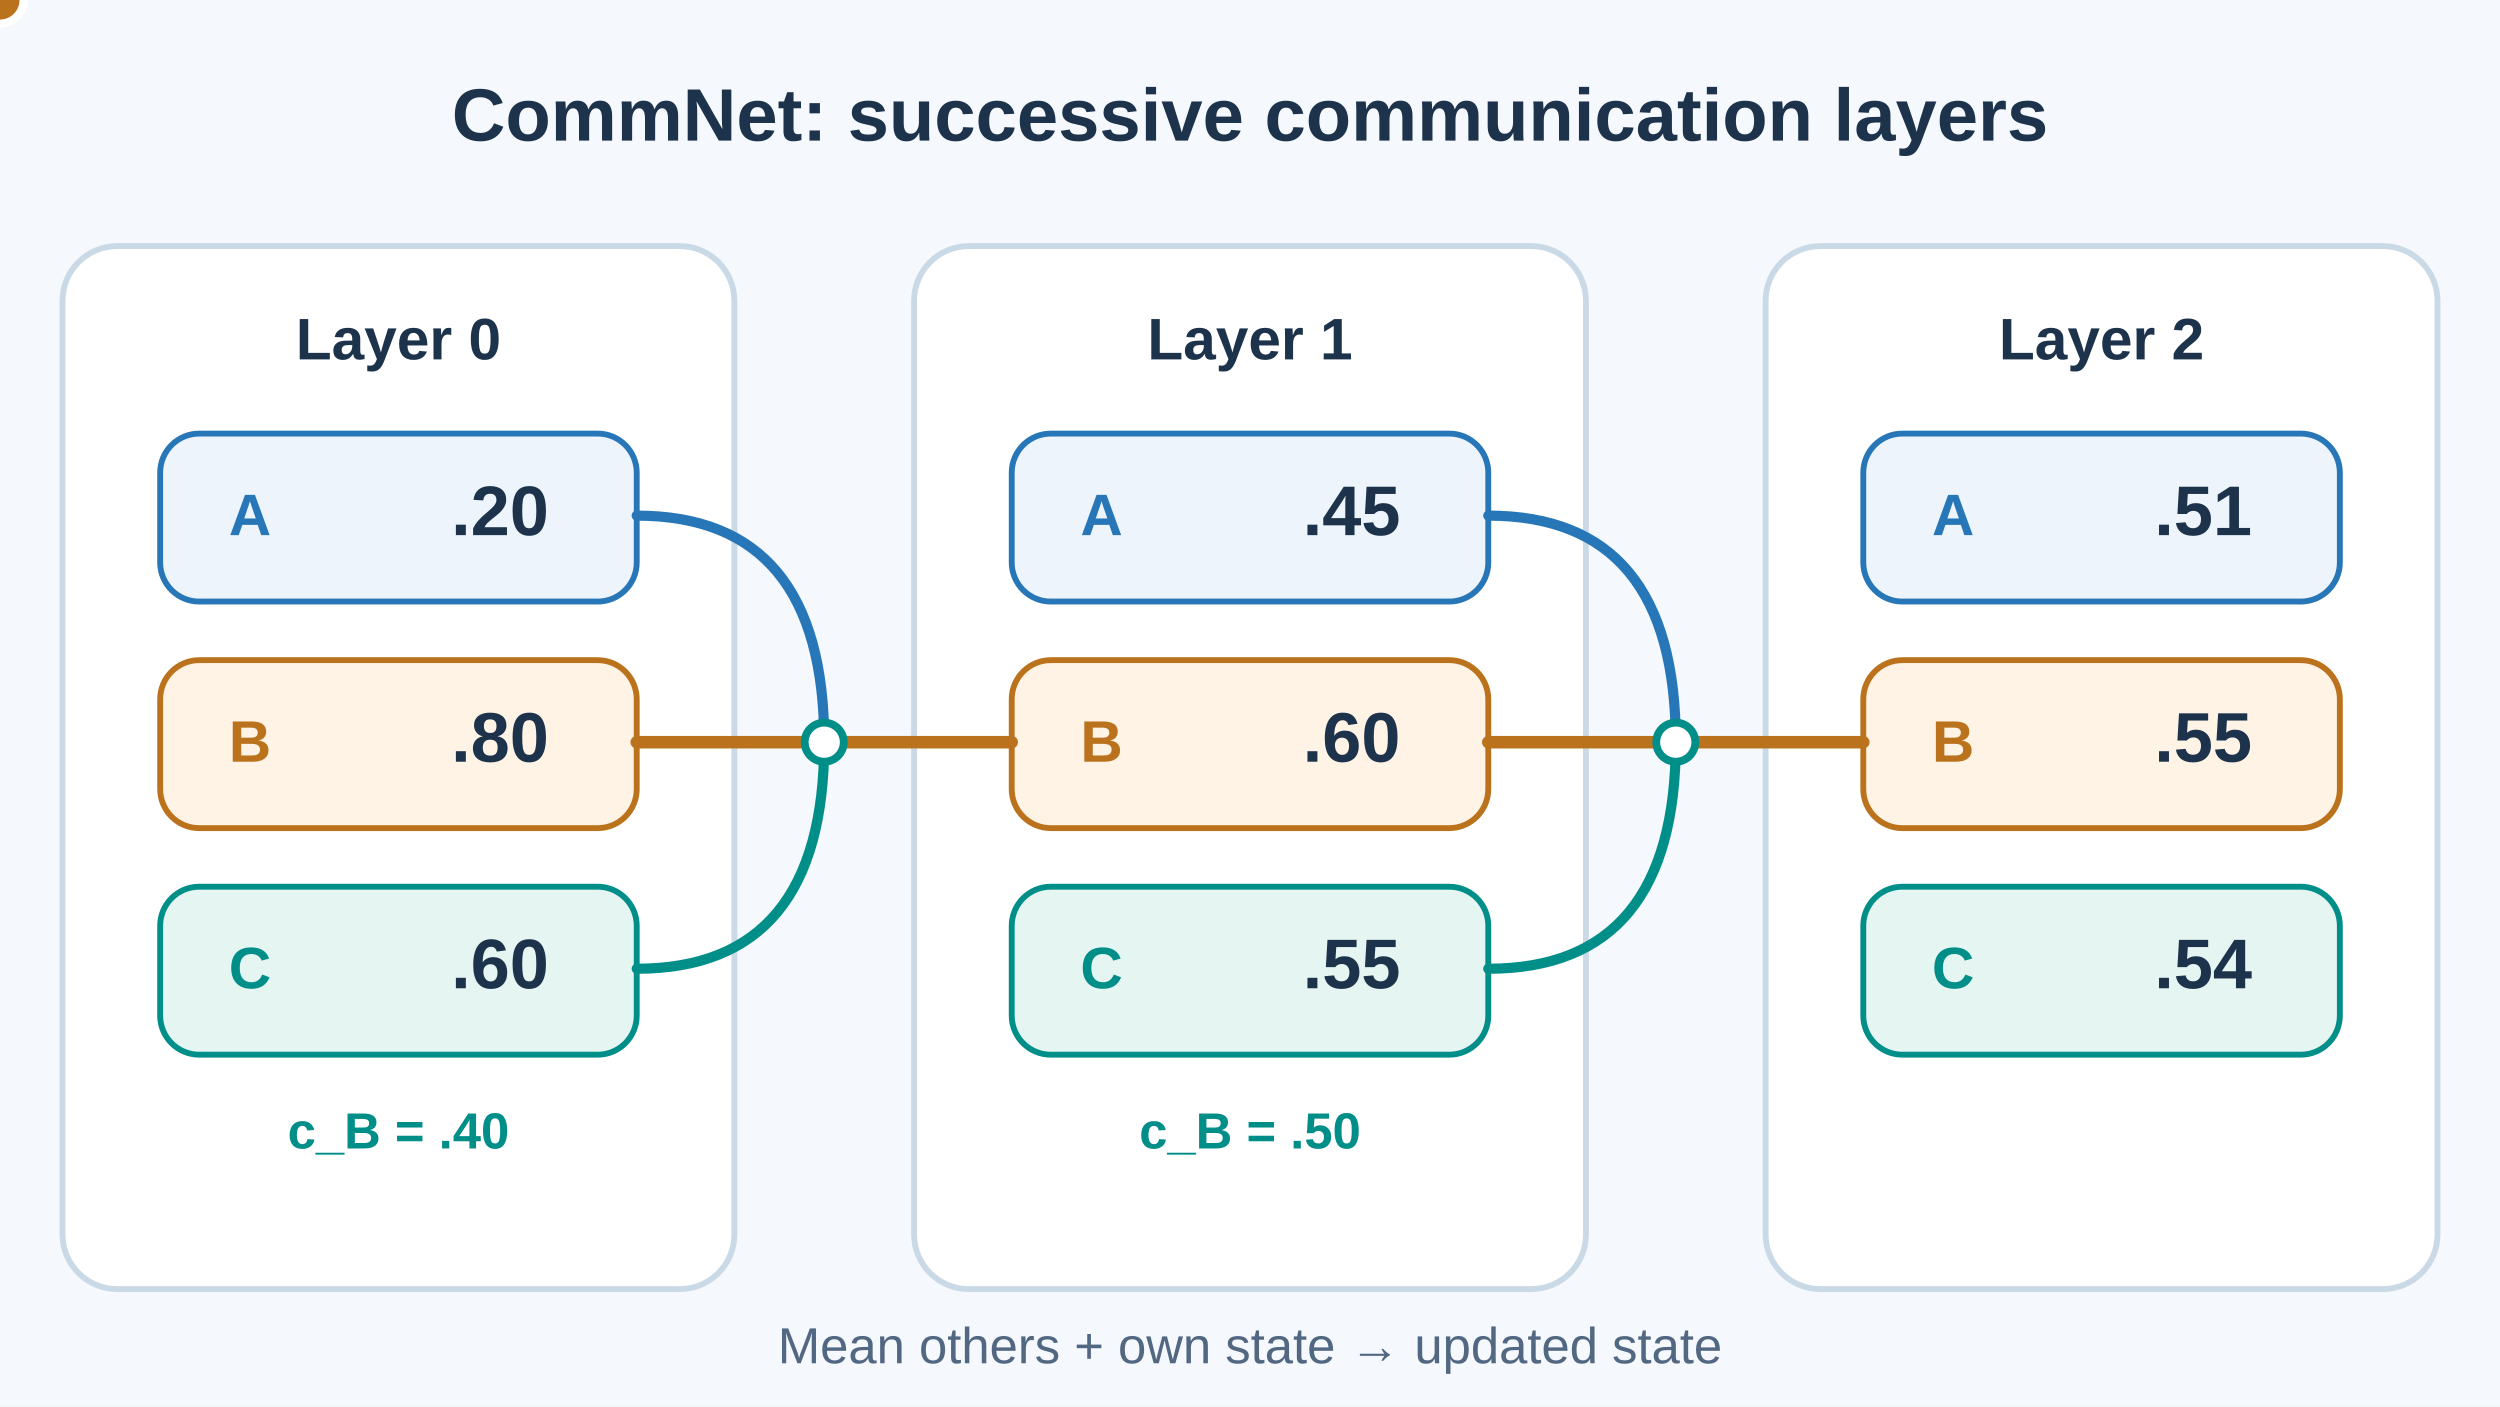
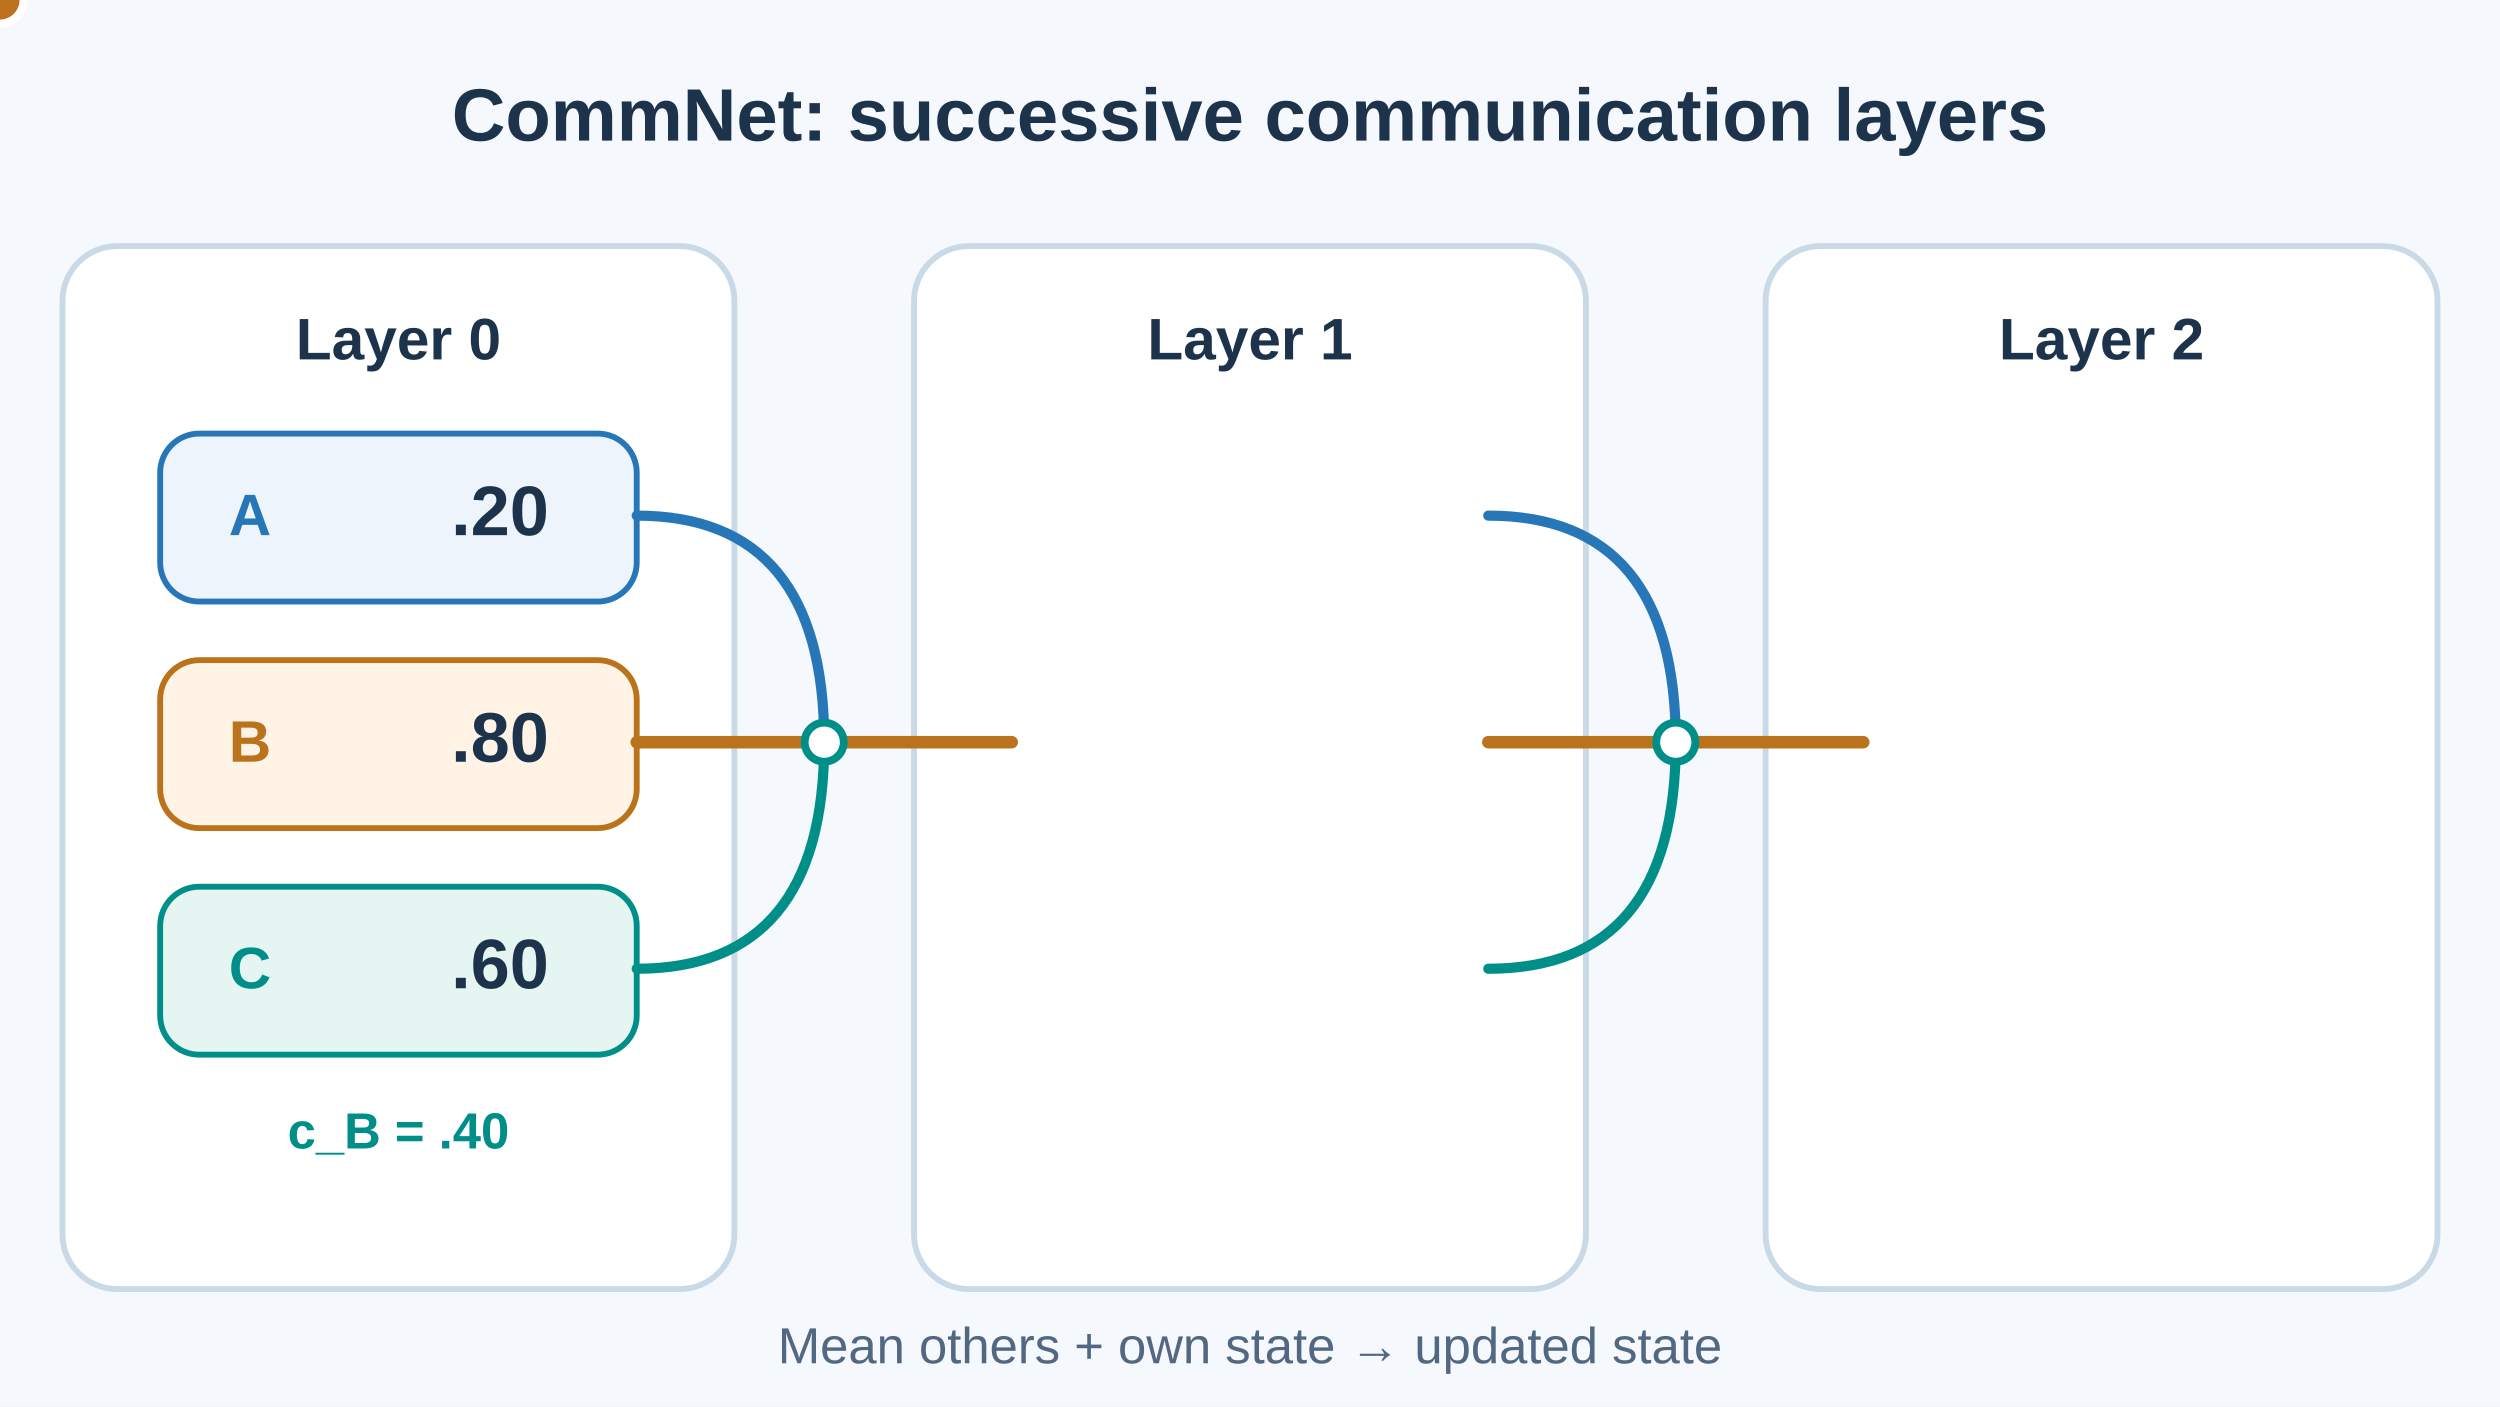
<svg xmlns="http://www.w3.org/2000/svg" viewBox="0 0 640 360" role="img" aria-labelledby="title desc">
  <rect x="0" y="0" width="640" height="360" rx="0" fill="#f5f8fc" stroke="#f5f8fc" stroke-width="0" />
  <text x="320" y="36" text-anchor="middle" font-family="Arial,Helvetica,sans-serif" font-size="19" font-weight="600" fill="#1d334b">CommNet: successive communication layers</text>
  <rect x="16" y="63" width="172" height="267" rx="14" fill="#fff" stroke="#cad9e6" stroke-width="1.5" />
  <text x="102" y="92" text-anchor="middle" font-family="Arial,Helvetica,sans-serif" font-size="15" font-weight="700" fill="#1d334b">Layer 0</text>
  <rect x="41" y="111" width="122" height="43" rx="10" fill="#edf4fb" stroke="#2776b7" stroke-width="1.5" />
  <text x="64" y="137" text-anchor="middle" font-family="Arial,Helvetica,sans-serif" font-size="15" font-weight="700" fill="#2776b7">A</text>
  <text x="128" y="137" text-anchor="middle" font-family="Arial,Helvetica,sans-serif" font-size="18" font-weight="700" fill="#1d334b">.20</text>
  <rect x="41" y="169" width="122" height="43" rx="10" fill="#fff3e6" stroke="#bb721c" stroke-width="1.5" />
  <text x="64" y="195" text-anchor="middle" font-family="Arial,Helvetica,sans-serif" font-size="15" font-weight="700" fill="#bb721c">B</text>
  <text x="128" y="195" text-anchor="middle" font-family="Arial,Helvetica,sans-serif" font-size="18" font-weight="700" fill="#1d334b">.80</text>
  <rect x="41" y="227" width="122" height="43" rx="10" fill="#e5f5f1" stroke="#008e89" stroke-width="1.5" />
  <text x="64" y="253" text-anchor="middle" font-family="Arial,Helvetica,sans-serif" font-size="15" font-weight="700" fill="#008e89">C</text>
  <text x="128" y="253" text-anchor="middle" font-family="Arial,Helvetica,sans-serif" font-size="18" font-weight="700" fill="#1d334b">.60</text>
  <text x="102" y="294" text-anchor="middle" font-family="Arial,Helvetica,sans-serif" font-size="13" font-weight="600" fill="#008e89">c_B = .40</text>
  <rect x="234" y="63" width="172" height="267" rx="14" fill="#fff" stroke="#cad9e6" stroke-width="1.5" />
  <text x="320" y="92" text-anchor="middle" font-family="Arial,Helvetica,sans-serif" font-size="15" font-weight="700" fill="#1d334b">Layer 1</text>
-   <rect x="259" y="111" width="122" height="43" rx="10" fill="#edf4fb" stroke="#2776b7" stroke-width="1.5" />
-   <text x="282" y="137" text-anchor="middle" font-family="Arial,Helvetica,sans-serif" font-size="15" font-weight="700" fill="#2776b7">A</text>
-   <text x="346" y="137" text-anchor="middle" font-family="Arial,Helvetica,sans-serif" font-size="18" font-weight="700" fill="#1d334b">.45</text>
-   <rect x="259" y="169" width="122" height="43" rx="10" fill="#fff3e6" stroke="#bb721c" stroke-width="1.5" />
-   <text x="282" y="195" text-anchor="middle" font-family="Arial,Helvetica,sans-serif" font-size="15" font-weight="700" fill="#bb721c">B</text>
-   <text x="346" y="195" text-anchor="middle" font-family="Arial,Helvetica,sans-serif" font-size="18" font-weight="700" fill="#1d334b">.60</text>
-   <rect x="259" y="227" width="122" height="43" rx="10" fill="#e5f5f1" stroke="#008e89" stroke-width="1.5" />
-   <text x="282" y="253" text-anchor="middle" font-family="Arial,Helvetica,sans-serif" font-size="15" font-weight="700" fill="#008e89">C</text>
-   <text x="346" y="253" text-anchor="middle" font-family="Arial,Helvetica,sans-serif" font-size="18" font-weight="700" fill="#1d334b">.55</text>
-   <text x="320" y="294" text-anchor="middle" font-family="Arial,Helvetica,sans-serif" font-size="13" font-weight="600" fill="#008e89">c_B = .50</text>
+   <g opacity="0">
+     <animate attributeName="opacity" values="0;0;1;1;0" keyTimes="0;0.31;0.37;0.96;1" dur="12s" repeatCount="indefinite" />
+     <rect x="259" y="111" width="122" height="43" rx="10" fill="#edf4fb" stroke="#2776b7" stroke-width="1.5" />
+     <text x="282" y="137" text-anchor="middle" font-family="Arial,Helvetica,sans-serif" font-size="15" font-weight="700" fill="#2776b7">A</text>
+     <text x="346" y="137" text-anchor="middle" font-family="Arial,Helvetica,sans-serif" font-size="18" font-weight="700" fill="#1d334b">.45</text>
+     <rect x="259" y="169" width="122" height="43" rx="10" fill="#fff3e6" stroke="#bb721c" stroke-width="1.5" />
+     <text x="282" y="195" text-anchor="middle" font-family="Arial,Helvetica,sans-serif" font-size="15" font-weight="700" fill="#bb721c">B</text>
+     <text x="346" y="195" text-anchor="middle" font-family="Arial,Helvetica,sans-serif" font-size="18" font-weight="700" fill="#1d334b">.60</text>
+     <rect x="259" y="227" width="122" height="43" rx="10" fill="#e5f5f1" stroke="#008e89" stroke-width="1.5" />
+     <text x="282" y="253" text-anchor="middle" font-family="Arial,Helvetica,sans-serif" font-size="15" font-weight="700" fill="#008e89">C</text>
+     <text x="346" y="253" text-anchor="middle" font-family="Arial,Helvetica,sans-serif" font-size="18" font-weight="700" fill="#1d334b">.55</text>
+     <text x="320" y="294" text-anchor="middle" font-family="Arial,Helvetica,sans-serif" font-size="13" font-weight="600" fill="#008e89">c_B = .50</text>
+   </g>
  <rect x="452" y="63" width="172" height="267" rx="14" fill="#fff" stroke="#cad9e6" stroke-width="1.5" />
  <text x="538" y="92" text-anchor="middle" font-family="Arial,Helvetica,sans-serif" font-size="15" font-weight="700" fill="#1d334b">Layer 2</text>
-   <rect x="477" y="111" width="122" height="43" rx="10" fill="#edf4fb" stroke="#2776b7" stroke-width="1.5" />
-   <text x="500" y="137" text-anchor="middle" font-family="Arial,Helvetica,sans-serif" font-size="15" font-weight="700" fill="#2776b7">A</text>
-   <text x="564" y="137" text-anchor="middle" font-family="Arial,Helvetica,sans-serif" font-size="18" font-weight="700" fill="#1d334b">.51</text>
-   <rect x="477" y="169" width="122" height="43" rx="10" fill="#fff3e6" stroke="#bb721c" stroke-width="1.5" />
-   <text x="500" y="195" text-anchor="middle" font-family="Arial,Helvetica,sans-serif" font-size="15" font-weight="700" fill="#bb721c">B</text>
-   <text x="564" y="195" text-anchor="middle" font-family="Arial,Helvetica,sans-serif" font-size="18" font-weight="700" fill="#1d334b">.55</text>
-   <rect x="477" y="227" width="122" height="43" rx="10" fill="#e5f5f1" stroke="#008e89" stroke-width="1.5" />
-   <text x="500" y="253" text-anchor="middle" font-family="Arial,Helvetica,sans-serif" font-size="15" font-weight="700" fill="#008e89">C</text>
-   <text x="564" y="253" text-anchor="middle" font-family="Arial,Helvetica,sans-serif" font-size="18" font-weight="700" fill="#1d334b">.54</text>
+   <g opacity="0">
+     <animate attributeName="opacity" values="0;0;1;1;0" keyTimes="0;0.70;0.76;0.96;1" dur="12s" repeatCount="indefinite" />
+     <rect x="477" y="111" width="122" height="43" rx="10" fill="#edf4fb" stroke="#2776b7" stroke-width="1.5" />
+     <text x="500" y="137" text-anchor="middle" font-family="Arial,Helvetica,sans-serif" font-size="15" font-weight="700" fill="#2776b7">A</text>
+     <text x="564" y="137" text-anchor="middle" font-family="Arial,Helvetica,sans-serif" font-size="18" font-weight="700" fill="#1d334b">.51</text>
+     <rect x="477" y="169" width="122" height="43" rx="10" fill="#fff3e6" stroke="#bb721c" stroke-width="1.5" />
+     <text x="500" y="195" text-anchor="middle" font-family="Arial,Helvetica,sans-serif" font-size="15" font-weight="700" fill="#bb721c">B</text>
+     <text x="564" y="195" text-anchor="middle" font-family="Arial,Helvetica,sans-serif" font-size="18" font-weight="700" fill="#1d334b">.55</text>
+     <rect x="477" y="227" width="122" height="43" rx="10" fill="#e5f5f1" stroke="#008e89" stroke-width="1.5" />
+     <text x="500" y="253" text-anchor="middle" font-family="Arial,Helvetica,sans-serif" font-size="15" font-weight="700" fill="#008e89">C</text>
+     <text x="564" y="253" text-anchor="middle" font-family="Arial,Helvetica,sans-serif" font-size="18" font-weight="700" fill="#1d334b">.54</text>
+   </g>
  <path d="M163 132 Q211 132 211 190" fill="none" stroke="#2776b7" stroke-width="2.6" stroke-linecap="round" />
  <path d="M163 248 Q211 248 211 190" fill="none" stroke="#008e89" stroke-width="2.6" stroke-linecap="round" />
  <path d="M163 190 H259" fill="none" stroke="#bb721c" stroke-width="3.2" stroke-linecap="round" />
  <circle cx="211" cy="190" r="5" fill="#fff" stroke="#008e89" stroke-width="2" />
  <circle r="6" fill="#2776b7" stroke="white" stroke-width="2">
    <animateMotion path="M163 132 Q211 132 211 190" dur="12s" begin="1s" repeatCount="indefinite" />
    <animate attributeName="opacity" values="0;0;1;1;0;0" keyTimes="0;0.1;0.15;0.38;0.43;1" dur="12s" begin="1s" repeatCount="indefinite" />
  </circle>
  <circle r="6" fill="#008e89" stroke="white" stroke-width="2">
    <animateMotion path="M163 248 Q211 248 211 190" dur="12s" begin="1s" repeatCount="indefinite" />
    <animate attributeName="opacity" values="0;0;1;1;0;0" keyTimes="0;0.1;0.15;0.38;0.43;1" dur="12s" begin="1s" repeatCount="indefinite" />
  </circle>
  <circle r="6" fill="#bb721c" stroke="white" stroke-width="2">
    <animateMotion path="M211 190 H259" dur="12s" begin="3s" repeatCount="indefinite" />
    <animate attributeName="opacity" values="0;0;1;1;0;0" keyTimes="0;0.1;0.15;0.38;0.43;1" dur="12s" begin="3s" repeatCount="indefinite" />
  </circle>
  <path d="M381 132 Q429 132 429 190" fill="none" stroke="#2776b7" stroke-width="2.6" stroke-linecap="round" />
  <path d="M381 248 Q429 248 429 190" fill="none" stroke="#008e89" stroke-width="2.6" stroke-linecap="round" />
  <path d="M381 190 H477" fill="none" stroke="#bb721c" stroke-width="3.2" stroke-linecap="round" />
  <circle cx="429" cy="190" r="5" fill="#fff" stroke="#008e89" stroke-width="2" />
  <circle r="6" fill="#2776b7" stroke="white" stroke-width="2">
    <animateMotion path="M381 132 Q429 132 429 190" dur="12s" begin="6s" repeatCount="indefinite" />
    <animate attributeName="opacity" values="0;0;1;1;0;0" keyTimes="0;0.1;0.15;0.38;0.43;1" dur="12s" begin="6s" repeatCount="indefinite" />
  </circle>
  <circle r="6" fill="#008e89" stroke="white" stroke-width="2">
    <animateMotion path="M381 248 Q429 248 429 190" dur="12s" begin="6s" repeatCount="indefinite" />
    <animate attributeName="opacity" values="0;0;1;1;0;0" keyTimes="0;0.1;0.15;0.38;0.43;1" dur="12s" begin="6s" repeatCount="indefinite" />
  </circle>
  <circle r="6" fill="#bb721c" stroke="white" stroke-width="2">
    <animateMotion path="M429 190 H477" dur="12s" begin="8s" repeatCount="indefinite" />
    <animate attributeName="opacity" values="0;0;1;1;0;0" keyTimes="0;0.1;0.15;0.38;0.43;1" dur="12s" begin="8s" repeatCount="indefinite" />
  </circle>
  <text x="320" y="349" text-anchor="middle" font-family="Arial,Helvetica,sans-serif" font-size="13" font-weight="500" fill="#526781">Mean others + own state  →  updated state</text>
  <rect x="255" y="165" width="130" height="51" rx="13" fill="none" stroke="#bb721c" stroke-width="2.8" opacity="0">
    <animate attributeName="opacity" values="0;0;0.9;0.9;0" keyTimes="0;0.23;0.34;0.45;1" dur="12s" repeatCount="indefinite" />
  </rect>
  <rect x="473" y="165" width="130" height="51" rx="13" fill="none" stroke="#bb721c" stroke-width="2.8" opacity="0">
    <animate attributeName="opacity" values="0;0;0.9;0.9;0" keyTimes="0;0.67;0.75;0.9;1" dur="12s" repeatCount="indefinite" />
  </rect>
</svg>
